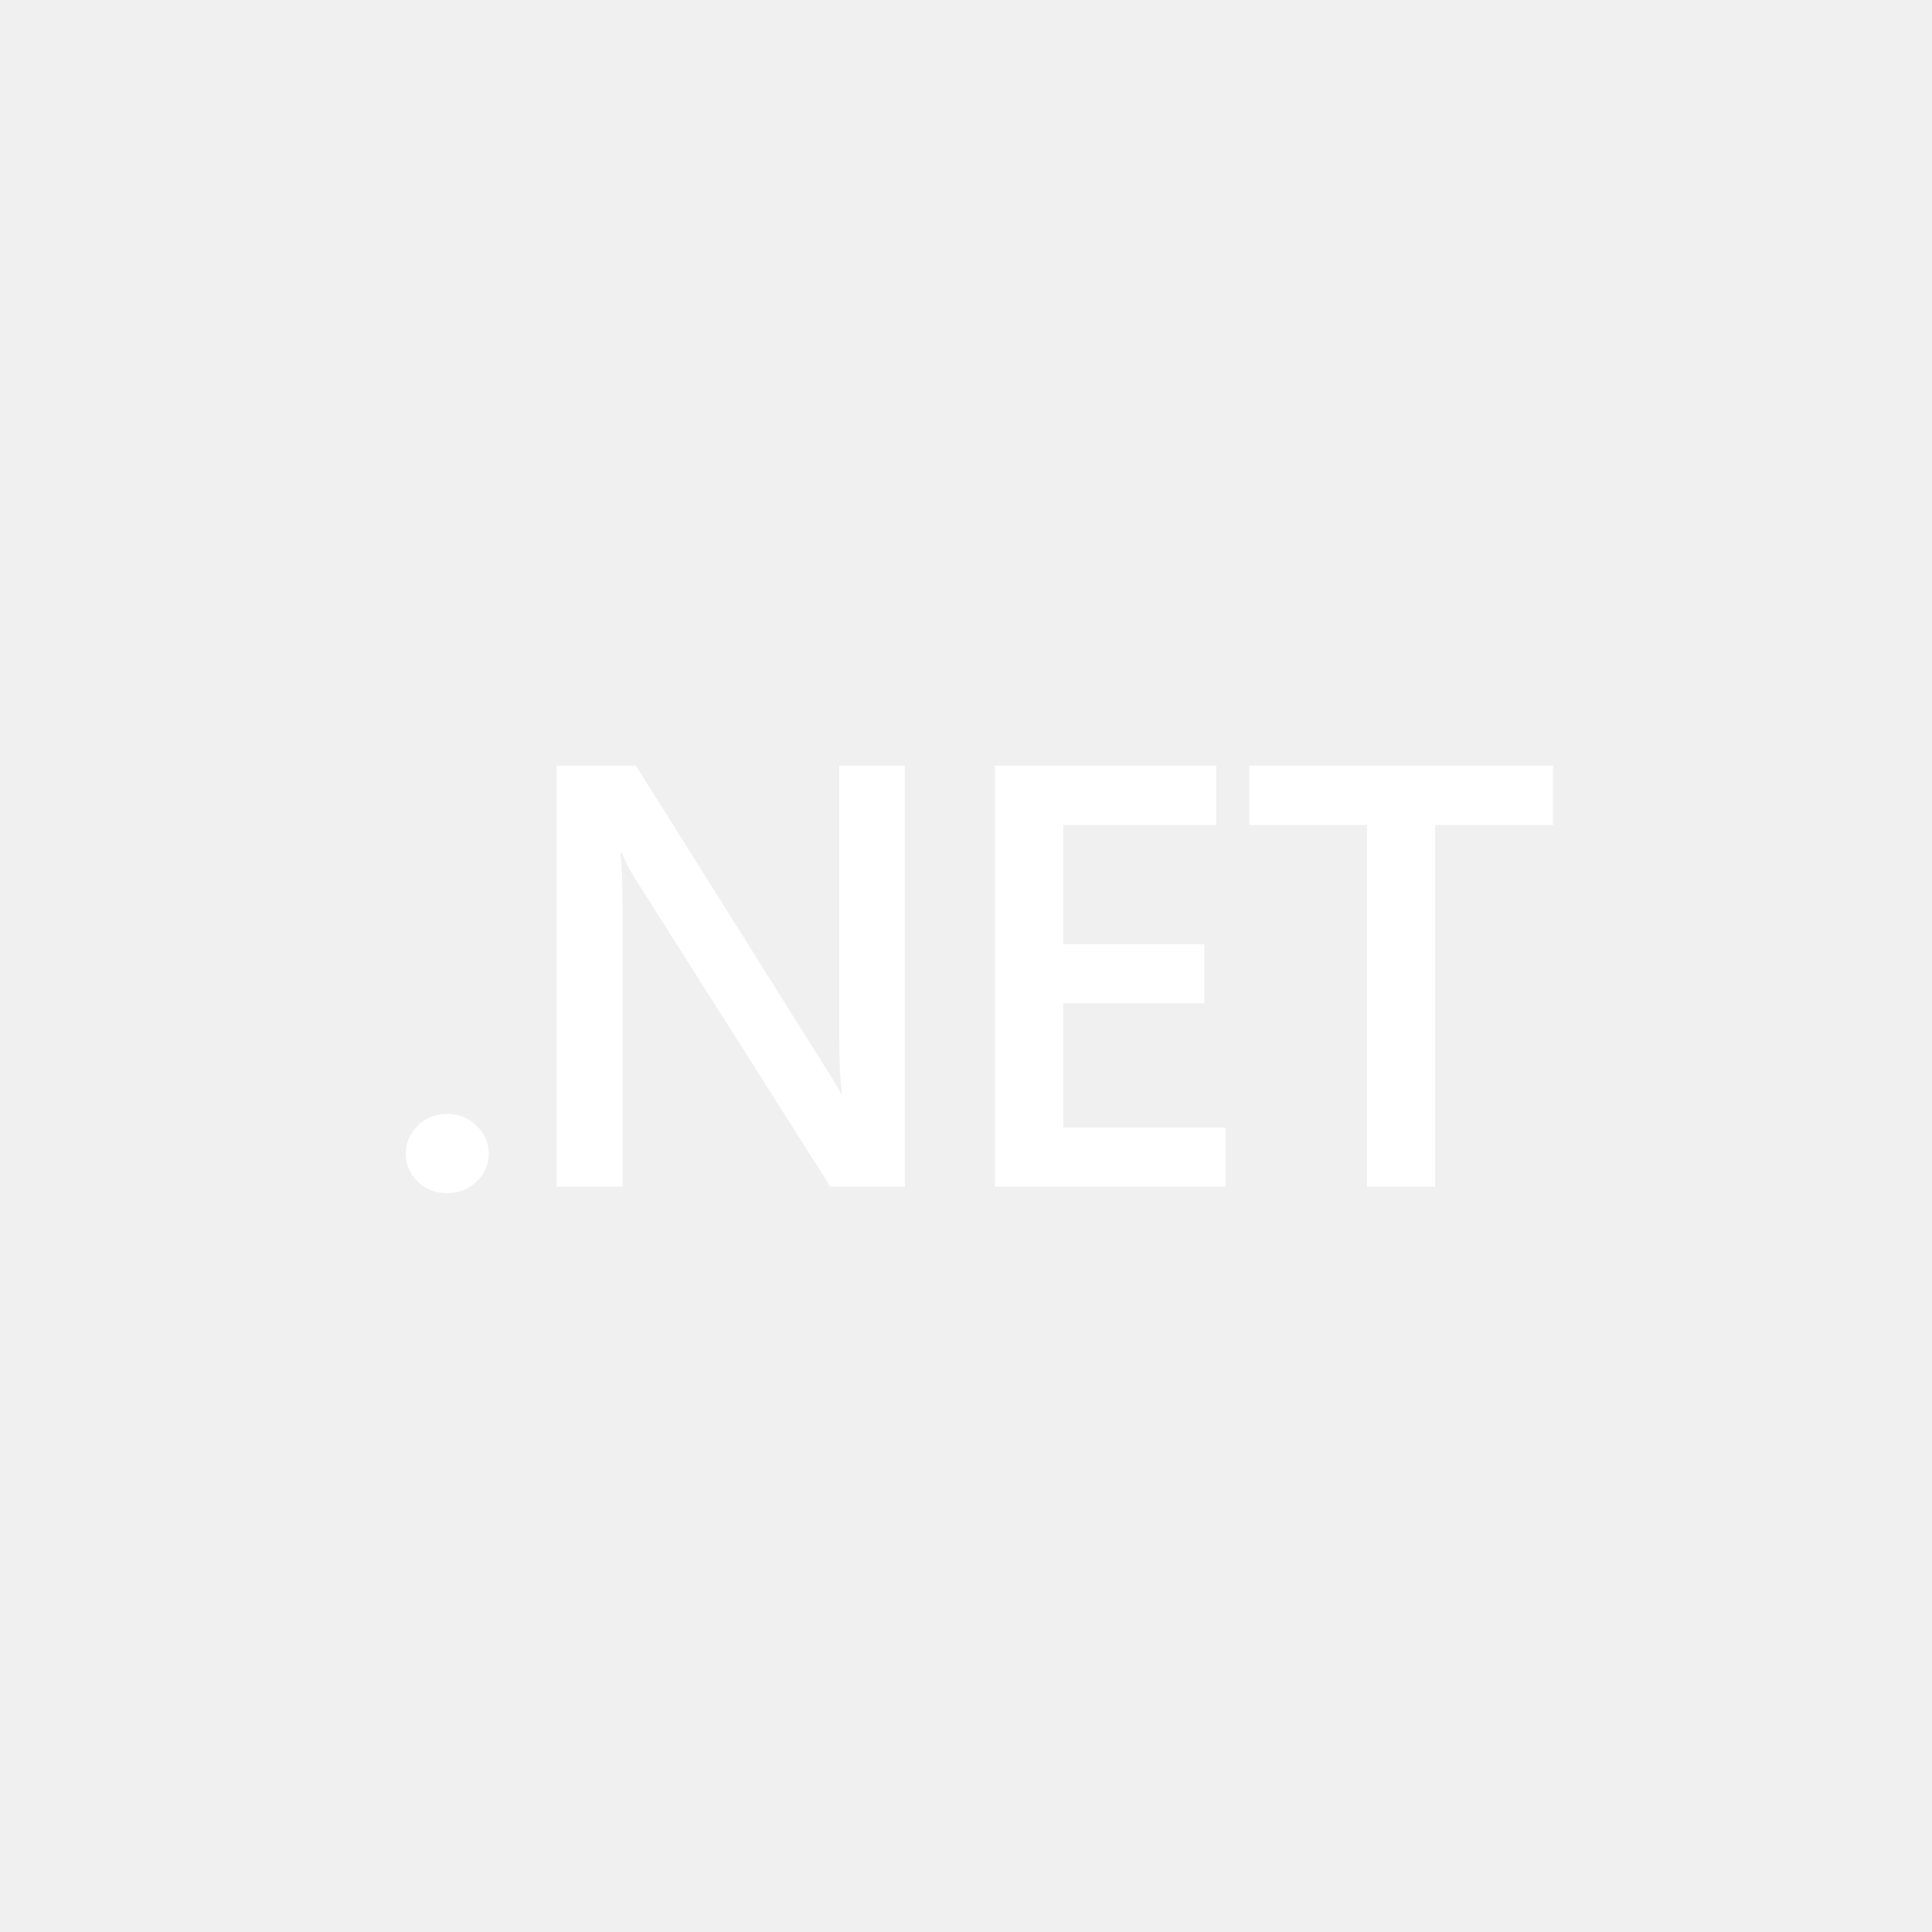
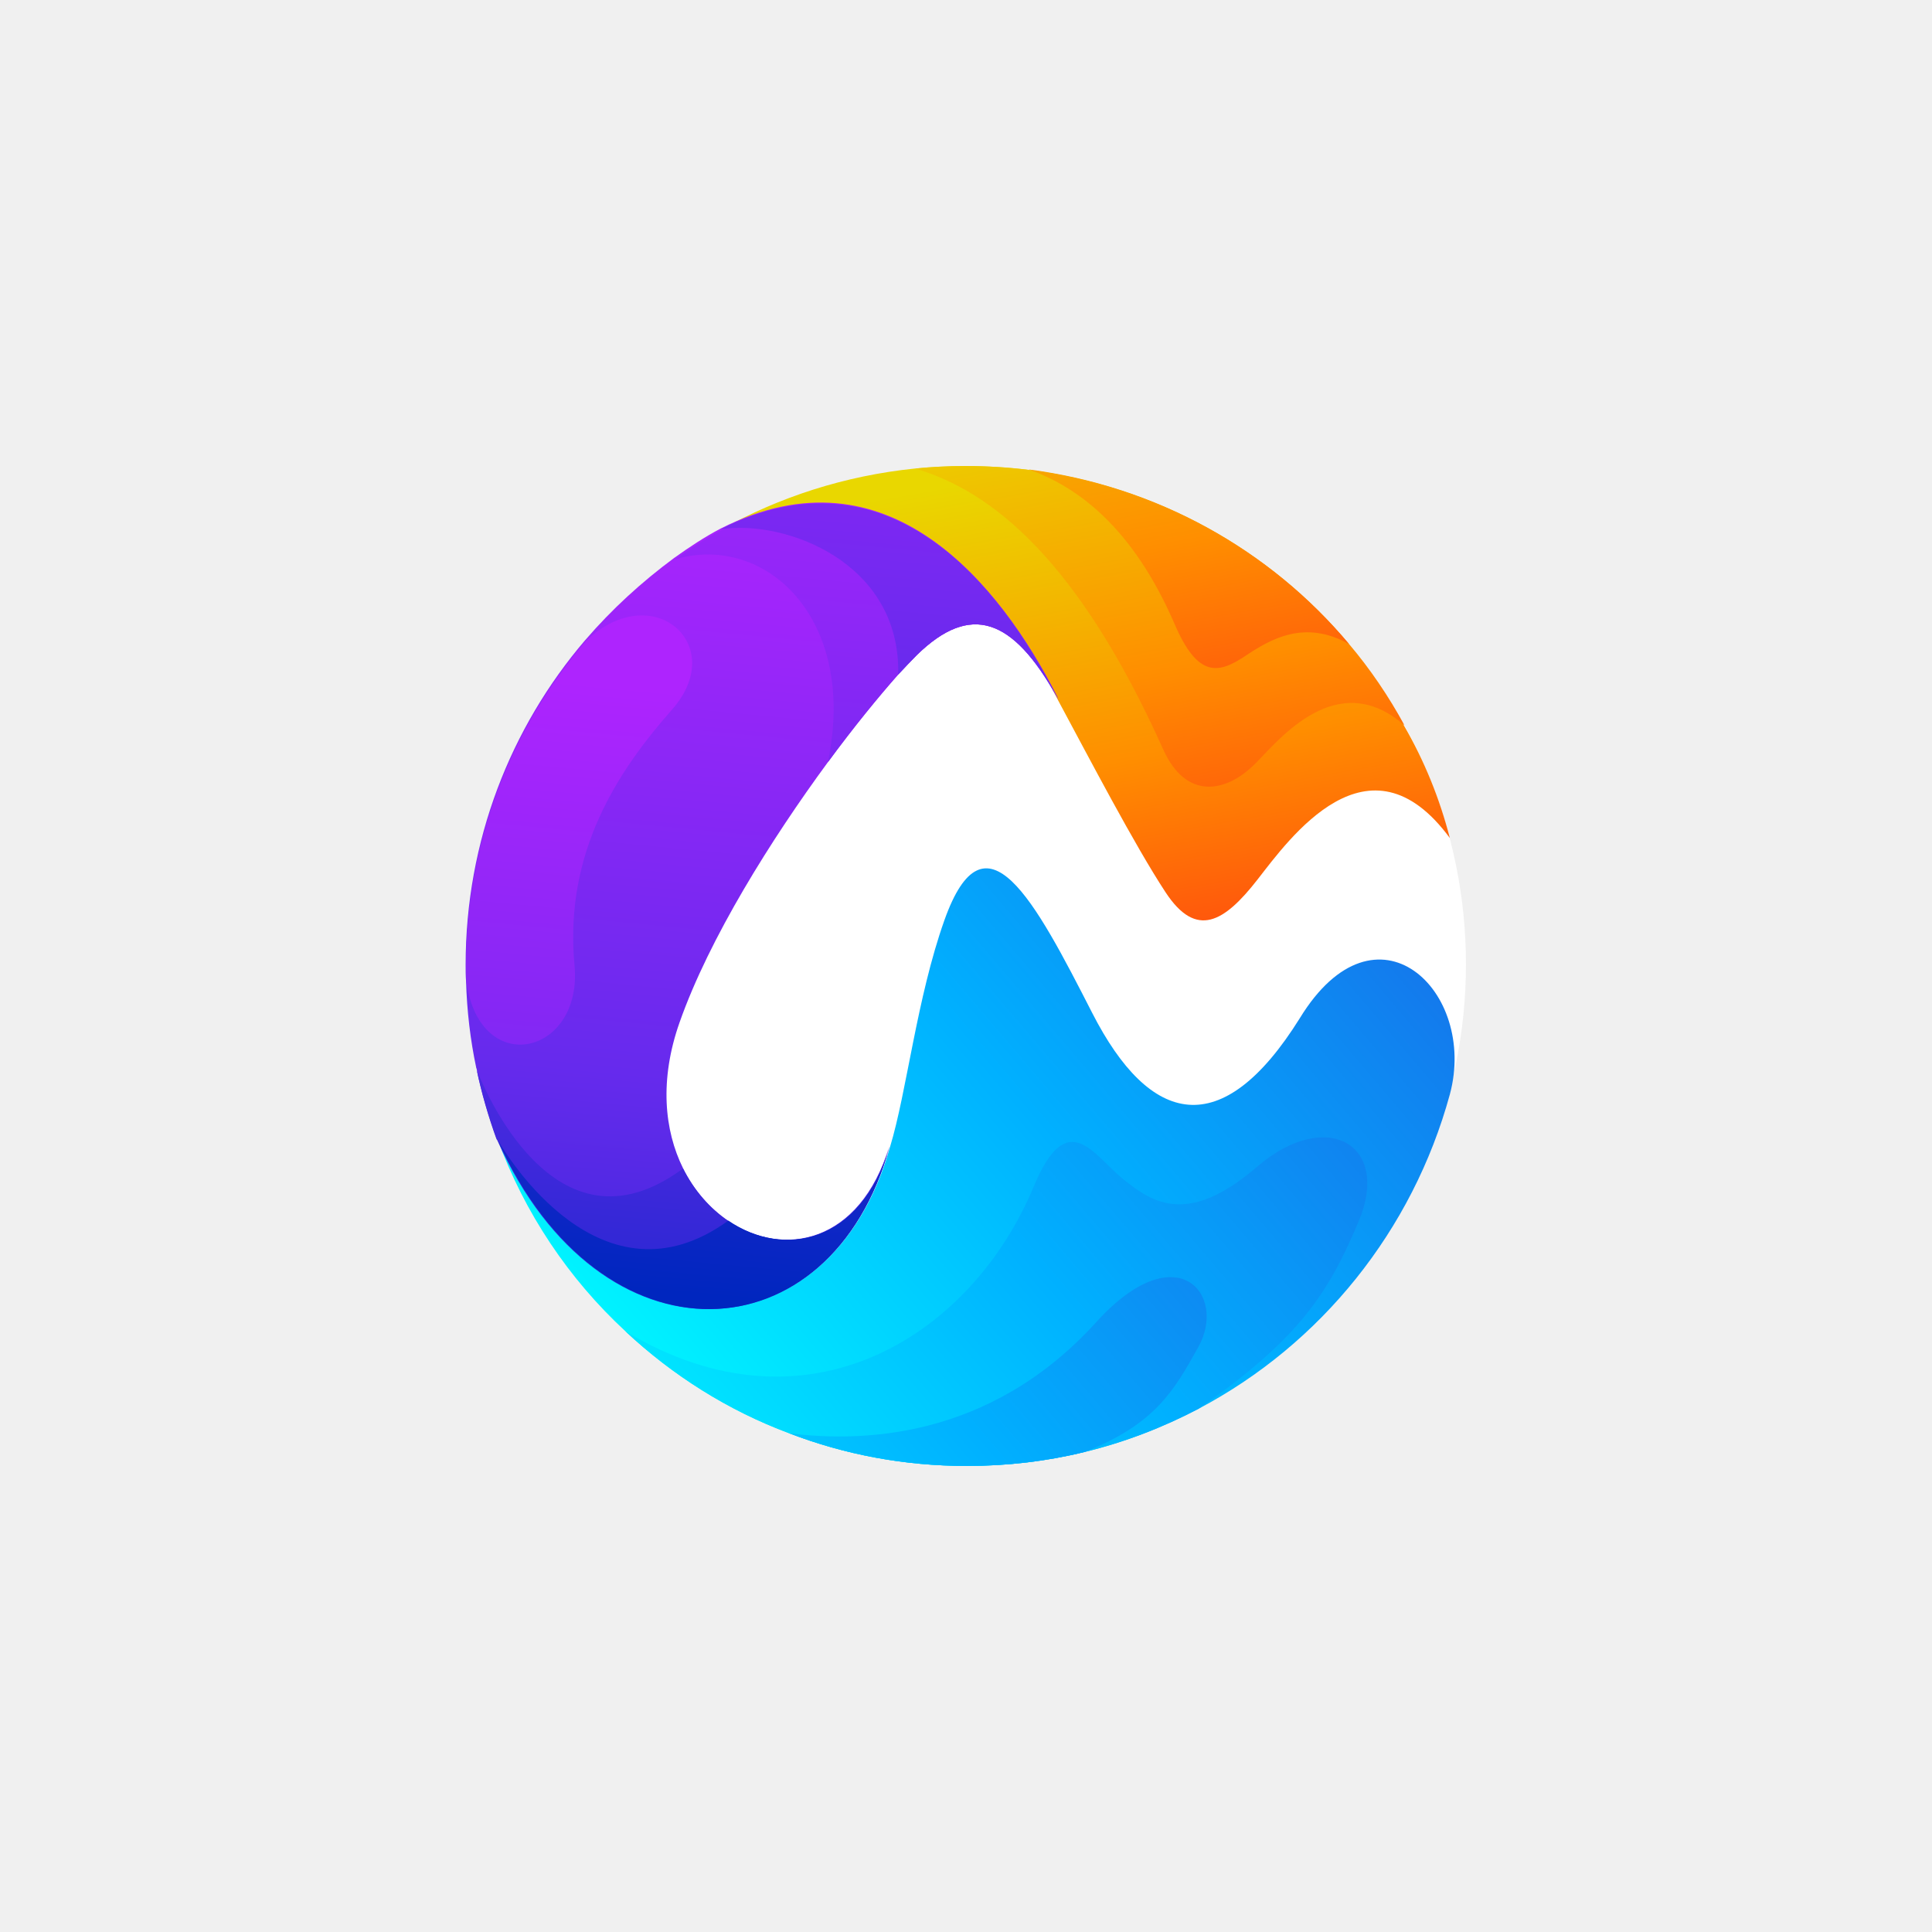
- <svg xmlns="http://www.w3.org/2000/svg" width="456" height="456" viewBox="0 0 456 456" version="1.1" xml:space="preserve" style="fill-rule:evenodd;clip-rule:evenodd;stroke-linejoin:round;stroke-miterlimit:2;">
-   <path d="m 105.5,281.609 c -2.703,0 -5.001,-0.9 -6.893,-2.702 -1.892,-1.848 -2.838,-4.042 -2.838,-6.582 0,-2.587 0.946,-4.804 2.838,-6.652 1.892,-1.848 4.19,-2.772 6.893,-2.772 2.748,0 5.068,0.924 6.96,2.772 1.937,1.848 2.906,4.064 2.906,6.652 0,2.54 -0.968,4.734 -2.906,6.582 -1.892,1.802 -4.212,2.702 -6.96,2.702 z" style="fill:#ffffff;fill-rule:nonzero;stroke-width:0.838" />
-   <path d="M 213.561,280.084 H 195.99 L 149.7,207.054 c -1.171,-1.848 -2.14,-3.765 -2.906,-5.751 h -0.406 c 0.361,2.125 0.541,6.675 0.541,13.65 v 65.132 h -15.543 v -99.36 h 18.719 l 44.737,71.298 c 1.892,2.957 3.109,4.989 3.649,6.098 h 0.27 c -0.45,-2.632 -0.676,-7.09 -0.676,-13.373 v -64.023 h 15.476 z" style="fill:#ffffff;fill-rule:nonzero;stroke-width:0.838" />
-   <path d="m 289.251,280.084 h -54.401 v -99.36 h 52.238 v 13.997 h -36.154 v 28.131 h 33.316 v 13.927 h -33.316 v 29.378 h 38.316 z" style="fill:#ffffff;fill-rule:nonzero;stroke-width:0.838" />
-   <path d="M 366.565,194.721 H 338.722 v 85.363 h -16.084 v -85.363 h -27.775 v -13.997 h 71.701 z" style="fill:#ffffff;fill-rule:nonzero;stroke-width:0.838" />
+ <svg xmlns="http://www.w3.org/2000/svg" version="1.1" id="Layer_1" x="0px" y="0px" viewBox="0 0 456 456" style="enable-background:new 0 0 456 456;" xml:space="preserve">
+   <style type="text/css">
+ 	.st0{fill:#FFFFFF;}
+ 	.st1{fill:url(#SVGID_1_);}
+ 	.st2{fill:url(#SVGID_2_);}
+ 	.st3{fill:url(#SVGID_3_);}
+ 	.st4{fill:url(#SVGID_4_);}
+ 	.st5{fill:url(#SVGID_5_);}
+ 	.st6{fill:url(#SVGID_6_);}
+ 	.st7{fill:url(#SVGID_7_);}
+ 	.st8{fill:url(#SVGID_8_);}
+ 	.st9{fill:url(#SVGID_9_);}
+ 	.st10{fill:url(#SVGID_10_);}
+ 	.st11{fill:url(#SVGID_11_);}
+ 	.st12{fill:url(#SVGID_12_);}
+ </style>
+   <g>
+     <circle class="st0" cx="229.4" cy="227.6" r="116.6" />
+     <g>
+       <linearGradient id="SVGID_1_" gradientUnits="userSpaceOnUse" x1="247.148" y1="347.438" x2="272.324" y2="206.94" gradientTransform="matrix(1 0 0 -1 0 458)">
+         <stop offset="0" style="stop-color:#E9D700" />
+         <stop offset="0.497" style="stop-color:#FF8E00" />
+         <stop offset="1" style="stop-color:#FF2F15" />
+       </linearGradient>
+       <path class="st1" d="M342.2,197.8c-19.2-26.1-37.9,0.2-45.4,9.8c-7.8,10-14.4,14.1-21.7,3c-7.3-11.1-18.2-32-25.2-45    c-13.5-26.9-39.8-60.8-79.7-40.6c13.7-7.7,29.2-12.7,45.6-14.4c4-0.4,7.9-0.6,12-0.6c5,0,9.9,0.3,14.8,0.9    c30.2,3.8,56.9,19,75.6,41.1c5,5.9,9.5,12.4,13.2,19.3C336.2,179.6,339.8,188.5,342.2,197.8z" />
+       <linearGradient id="SVGID_2_" gradientUnits="userSpaceOnUse" x1="161.377" y1="122.519" x2="328.135" y2="264.371" gradientTransform="matrix(1 0 0 -1 0 458)">
+         <stop offset="0" style="stop-color:#00F4FF" />
+         <stop offset="0.497" style="stop-color:#00B1FF" />
+         <stop offset="1" style="stop-color:#176FE9" />
+       </linearGradient>
+       <path class="st2" d="M342.2,258.3c-8.8,32.2-30.5,59-59.3,74.2c-8.4,4.4-17.4,7.9-26.9,10.2c-8.9,2.2-18.3,3.3-27.8,3.3    c-14.8,0-28.9-2.7-41.9-7.7c-14.5-5.4-27.6-13.7-38.7-24.1c-13.4-12.4-23.8-27.9-30.2-45.4c24.4,54.5,78.8,51.8,92.7,1.8    c3.9-12.8,6.3-35.1,12.8-53.4c9.6-27,21.3-4.7,34.9,21.9c13.6,26.6,30.6,30.7,49,1.2C324.8,210.9,348.8,233.9,342.2,258.3z" />
+       <linearGradient id="SVGID_3_" gradientUnits="userSpaceOnUse" x1="187.422" y1="342.311" x2="160.351" y2="58.603" gradientTransform="matrix(1 0 0 -1 0 458)">
+         <stop offset="0" style="stop-color:#AE24FE" />
+         <stop offset="0.493" style="stop-color:#662AED" />
+         <stop offset="1" style="stop-color:#0026BF" />
+       </linearGradient>
+       <path class="st3" d="M250,165.5c-0.2-0.4-0.4-0.7-0.6-1.1c-10.3-18.5-20.3-22.2-33-9.8c-1.3,1.3-2.8,2.9-4.4,4.6    c-4.6,5.2-10.5,12.4-16.6,20.7c-13.3,18.1-28,41.5-35,61.4c-4.8,13.6-3.6,25.5,0.8,34.4c2.6,5.3,6.4,9.5,10.6,12.4l0,0    c13,8.9,31.2,5.4,38.1-17.6c-13.8,50-68,52.8-92.5-1.5c-0.1-0.1-0.1-0.2-0.1-0.2c0-0.1-0.1-0.1-0.1-0.1    c-1.9-5.3-3.6-10.8-4.7-16.4c0-0.1,0-0.1-0.1-0.2V252c-1.4-6.6-2.2-13.5-2.4-20.4l0,0c-0.1-1.3-0.1-2.6-0.1-3.9    c0-29.2,10.6-56,28.2-76.6l0.1-0.1c6.2-7.2,13.2-13.6,20.9-19.3l0,0c3.5-2.5,7.1-4.9,10.9-6.9l0.2-0.1    c39.3-19.8,65.5,12.8,79.1,39.5C249.6,164.8,249.8,165.2,250,165.5z" />
+       <linearGradient id="SVGID_4_" gradientUnits="userSpaceOnUse" x1="161.484" y1="88.328" x2="328.243" y2="230.182" gradientTransform="matrix(1 0 0 -1 0 458)">
+         <stop offset="0" style="stop-color:#00F4FF" />
+         <stop offset="0.497" style="stop-color:#00B1FF" />
+         <stop offset="1" style="stop-color:#176FE9" />
+       </linearGradient>
+       <path class="st4" d="M320.7,288.2c-7.3,17.4-14.3,27.9-37.8,44.3c-8.4,4.4-17.4,7.9-26.9,10.2c-8.9,2.2-18.3,3.3-27.8,3.3    c-14.8,0-28.9-2.7-41.9-7.7c-14.5-5.4-27.6-13.7-38.7-24.1c43.1,26,81.9,0.8,96.4-34.2c8-19.1,14.1-7.3,21.1-1.7    c7,5.7,15.4,11.1,31.7-3C313.1,261.4,328.3,270.1,320.7,288.2z" />
+       <linearGradient id="SVGID_5_" gradientUnits="userSpaceOnUse" x1="144.904" y1="50.516" x2="311.663" y2="192.369" gradientTransform="matrix(1 0 0 -1 0 458)">
+         <stop offset="0" style="stop-color:#00F4FF" />
+         <stop offset="0.497" style="stop-color:#00B1FF" />
+         <stop offset="1" style="stop-color:#176FE9" />
+       </linearGradient>
+       <path class="st5" d="M282.8,318c-5.6,10-10,18.1-26.8,24.7c-8.9,2.2-18.3,3.3-27.8,3.3c-14.8,0-28.9-2.7-41.9-7.7    c16.2,2,46.9,1.9,72.4-26.2C277.7,291.1,289.8,305.5,282.8,318z" />
+       <linearGradient id="SVGID_6_" gradientUnits="userSpaceOnUse" x1="178.399" y1="376.61" x2="151.328" y2="92.904" gradientTransform="matrix(1 0 0 -1 0 458)">
+         <stop offset="0" style="stop-color:#AE24FE" />
+         <stop offset="0.493" style="stop-color:#662AED" />
+         <stop offset="1" style="stop-color:#0026BF" />
+       </linearGradient>
+       <path class="st6" d="M171.9,288.2L171.9,288.2c-4.3-2.9-8-7.1-10.7-12.4c-30.5,22.6-47.4-20.1-48.7-23.3    c1.2,5.6,2.8,11.2,4.7,16.4c0,0,0,0,0.1,0.1c0,0.1,0.1,0.1,0.1,0.2c24.4,54.2,78.6,51.4,92.5,1.5C203.1,293.6,185,297,171.9,288.2    z" />
+       <linearGradient id="SVGID_7_" gradientUnits="userSpaceOnUse" x1="139.427" y1="296.817" x2="112.356" y2="13.11" gradientTransform="matrix(1 0 0 -1 0 458)">
+         <stop offset="0" style="stop-color:#AE24FE" />
+         <stop offset="0.493" style="stop-color:#662AED" />
+         <stop offset="1" style="stop-color:#0026BF" />
+       </linearGradient>
+       <path class="st7" d="M158.6,167.5c-12.7,14.4-25.5,33.6-23,60.3c2,21.2-22.2,26.9-25.5,4.1l0,0c-0.1-1.3-0.1-2.6-0.1-3.9    c0-29.2,10.6-56,28.2-76.6l0.1-0.1C153.9,136.3,172.2,152.1,158.6,167.5z" />
+       <linearGradient id="SVGID_8_" gradientUnits="userSpaceOnUse" x1="210.809" y1="373.518" x2="183.738" y2="89.808" gradientTransform="matrix(1 0 0 -1 0 458)">
+         <stop offset="0" style="stop-color:#AE24FE" />
+         <stop offset="0.493" style="stop-color:#662AED" />
+         <stop offset="1" style="stop-color:#0026BF" />
+       </linearGradient>
+       <path class="st8" d="M250,165.5c-0.2-0.4-0.4-0.7-0.6-1.1c-10.3-18.5-20.3-22.2-33-9.8c-1.3,1.3-2.8,2.9-4.4,4.6    c-4.6,5.2-10.5,12.4-16.6,20.7c7.1-34.1-14.9-54.1-36-47.9c3.5-2.5,7.1-4.9,10.9-6.9l0.2-0.1c39.3-19.8,65.5,12.8,79.1,39.5    C249.6,164.8,249.8,165.2,250,165.5z" />
+       <linearGradient id="SVGID_9_" gradientUnits="userSpaceOnUse" x1="264.382" y1="369.995" x2="289.559" y2="229.493" gradientTransform="matrix(1 0 0 -1 0 458)">
+         <stop offset="0" style="stop-color:#E9D700" />
+         <stop offset="0.497" style="stop-color:#FF8E00" />
+         <stop offset="1" style="stop-color:#FF2F15" />
+       </linearGradient>
+       <path class="st9" d="M318.4,152c-18.6-22.2-45.4-37.3-75.6-41.1c-4.8-0.6-9.8-0.9-14.8-0.9c-4.1,0-8.1,0.2-12,0.6    c18.2,5.3,38.6,21.8,58.6,66.4c5.3,11.7,14.7,10.4,21.9,3c5.4-5.4,19.1-22.7,35-8.8C327.8,164.4,323.4,157.9,318.4,152z" />
+       <linearGradient id="SVGID_10_" gradientUnits="userSpaceOnUse" x1="267.433" y1="400.068" x2="292.609" y2="259.571" gradientTransform="matrix(1 0 0 -1 0 458)">
+         <stop offset="0" style="stop-color:#E9D700" />
+         <stop offset="0.497" style="stop-color:#FF8E00" />
+         <stop offset="1" style="stop-color:#FF2F15" />
+       </linearGradient>
+       <path class="st10" d="M318.4,152c-10.6-5.9-18.6-1.1-24.6,2.9c-6.2,4.1-11.1,5.2-16.6-7.7c-10.1-23.3-23.4-32.5-34.4-36.4    C273,114.7,299.8,129.8,318.4,152z" />
+       <linearGradient id="SVGID_11_" gradientUnits="userSpaceOnUse" x1="187.435" y1="436.389" x2="160.363" y2="152.68" gradientTransform="matrix(1 0 0 -1 0 458)">
+         <stop offset="0" style="stop-color:#AE24FE" />
+         <stop offset="0.493" style="stop-color:#662AED" />
+         <stop offset="1" style="stop-color:#0026BF" />
+       </linearGradient>
+       <path class="st11" d="M210,270.6c-13.8,50-68,52.8-92.5-1.5c2.1,3.7,24.6,40.6,54.4,19l0,0C185,297,203.1,293.6,210,270.6z" />
+       <linearGradient id="SVGID_12_" gradientUnits="userSpaceOnUse" x1="221.252" y1="433.396" x2="194.181" y2="149.689" gradientTransform="matrix(1 0 0 -1 0 458)">
+         <stop offset="0" style="stop-color:#AE24FE" />
+         <stop offset="0.493" style="stop-color:#662AED" />
+         <stop offset="1" style="stop-color:#0026BF" />
+       </linearGradient>
+       <path class="st12" d="M249.4,164.4L249.4,164.4c-10.4-18.5-20.3-22.2-33-9.8c-1.3,1.3-2.8,2.9-4.4,4.6    c0.6-26.5-26.6-36.6-41.9-34.3l0.2-0.1C209.6,105.2,235.9,137.8,249.4,164.4z" />
+     </g>
+   </g>
</svg>
